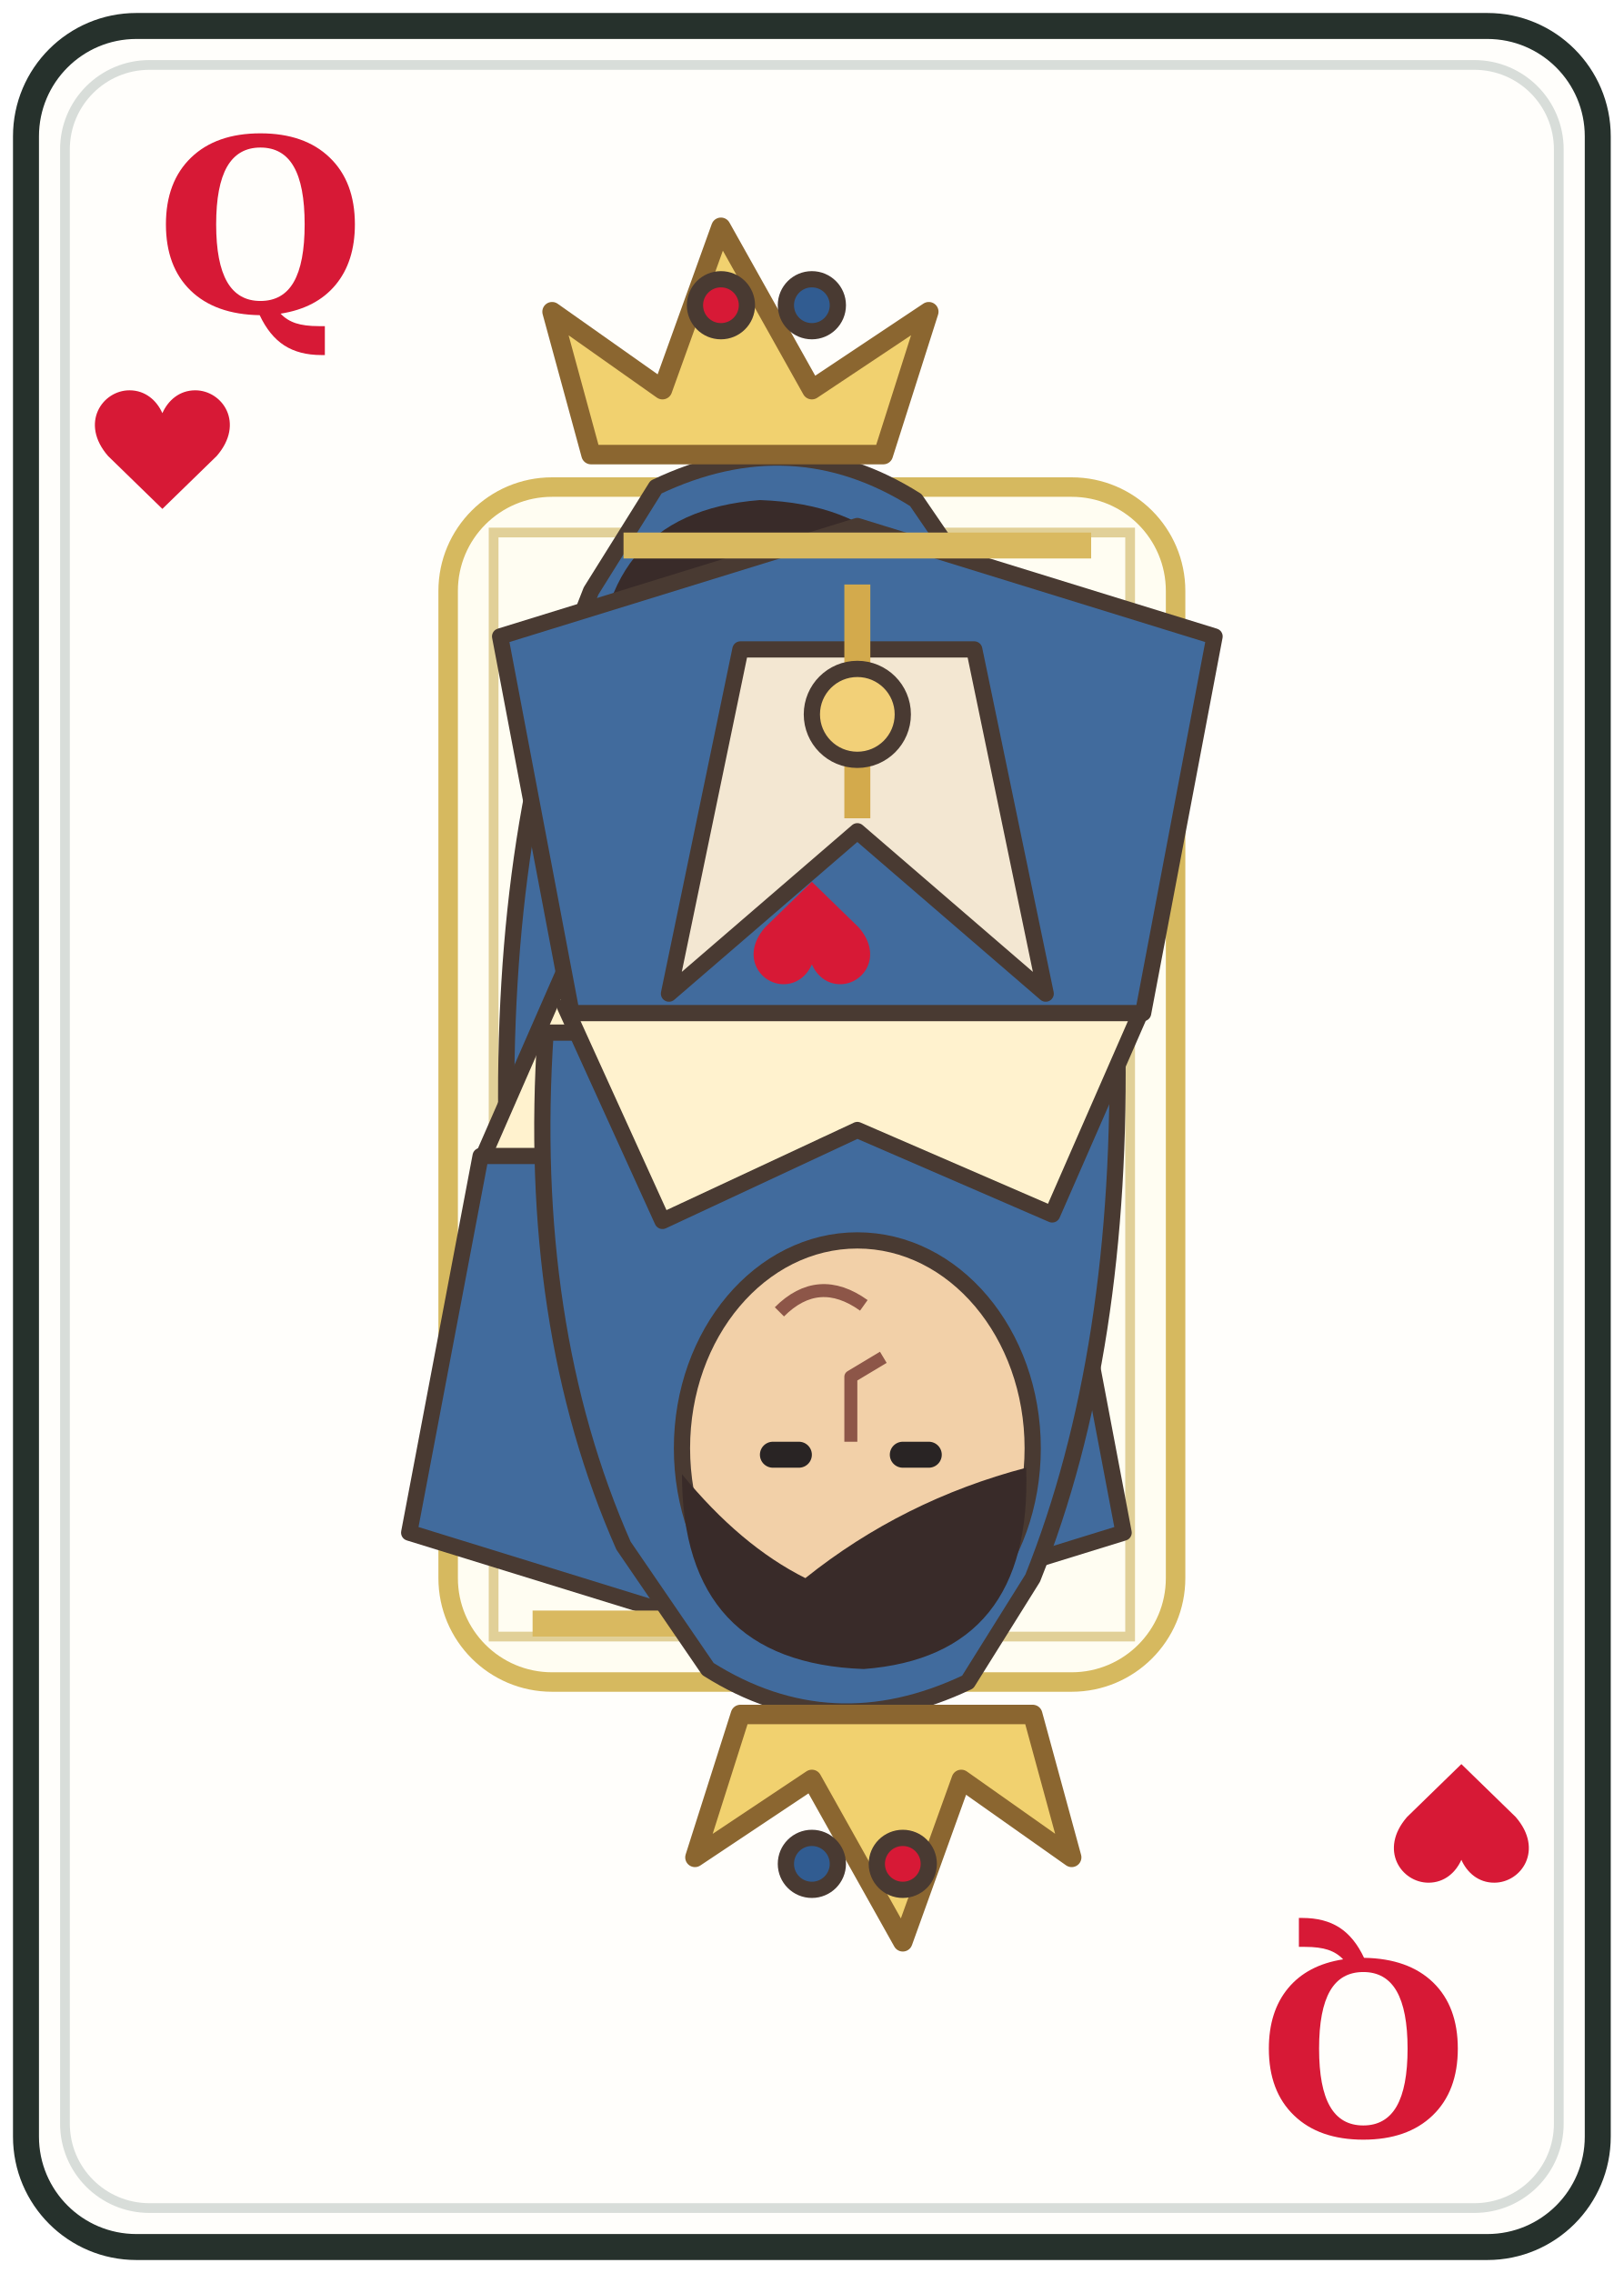
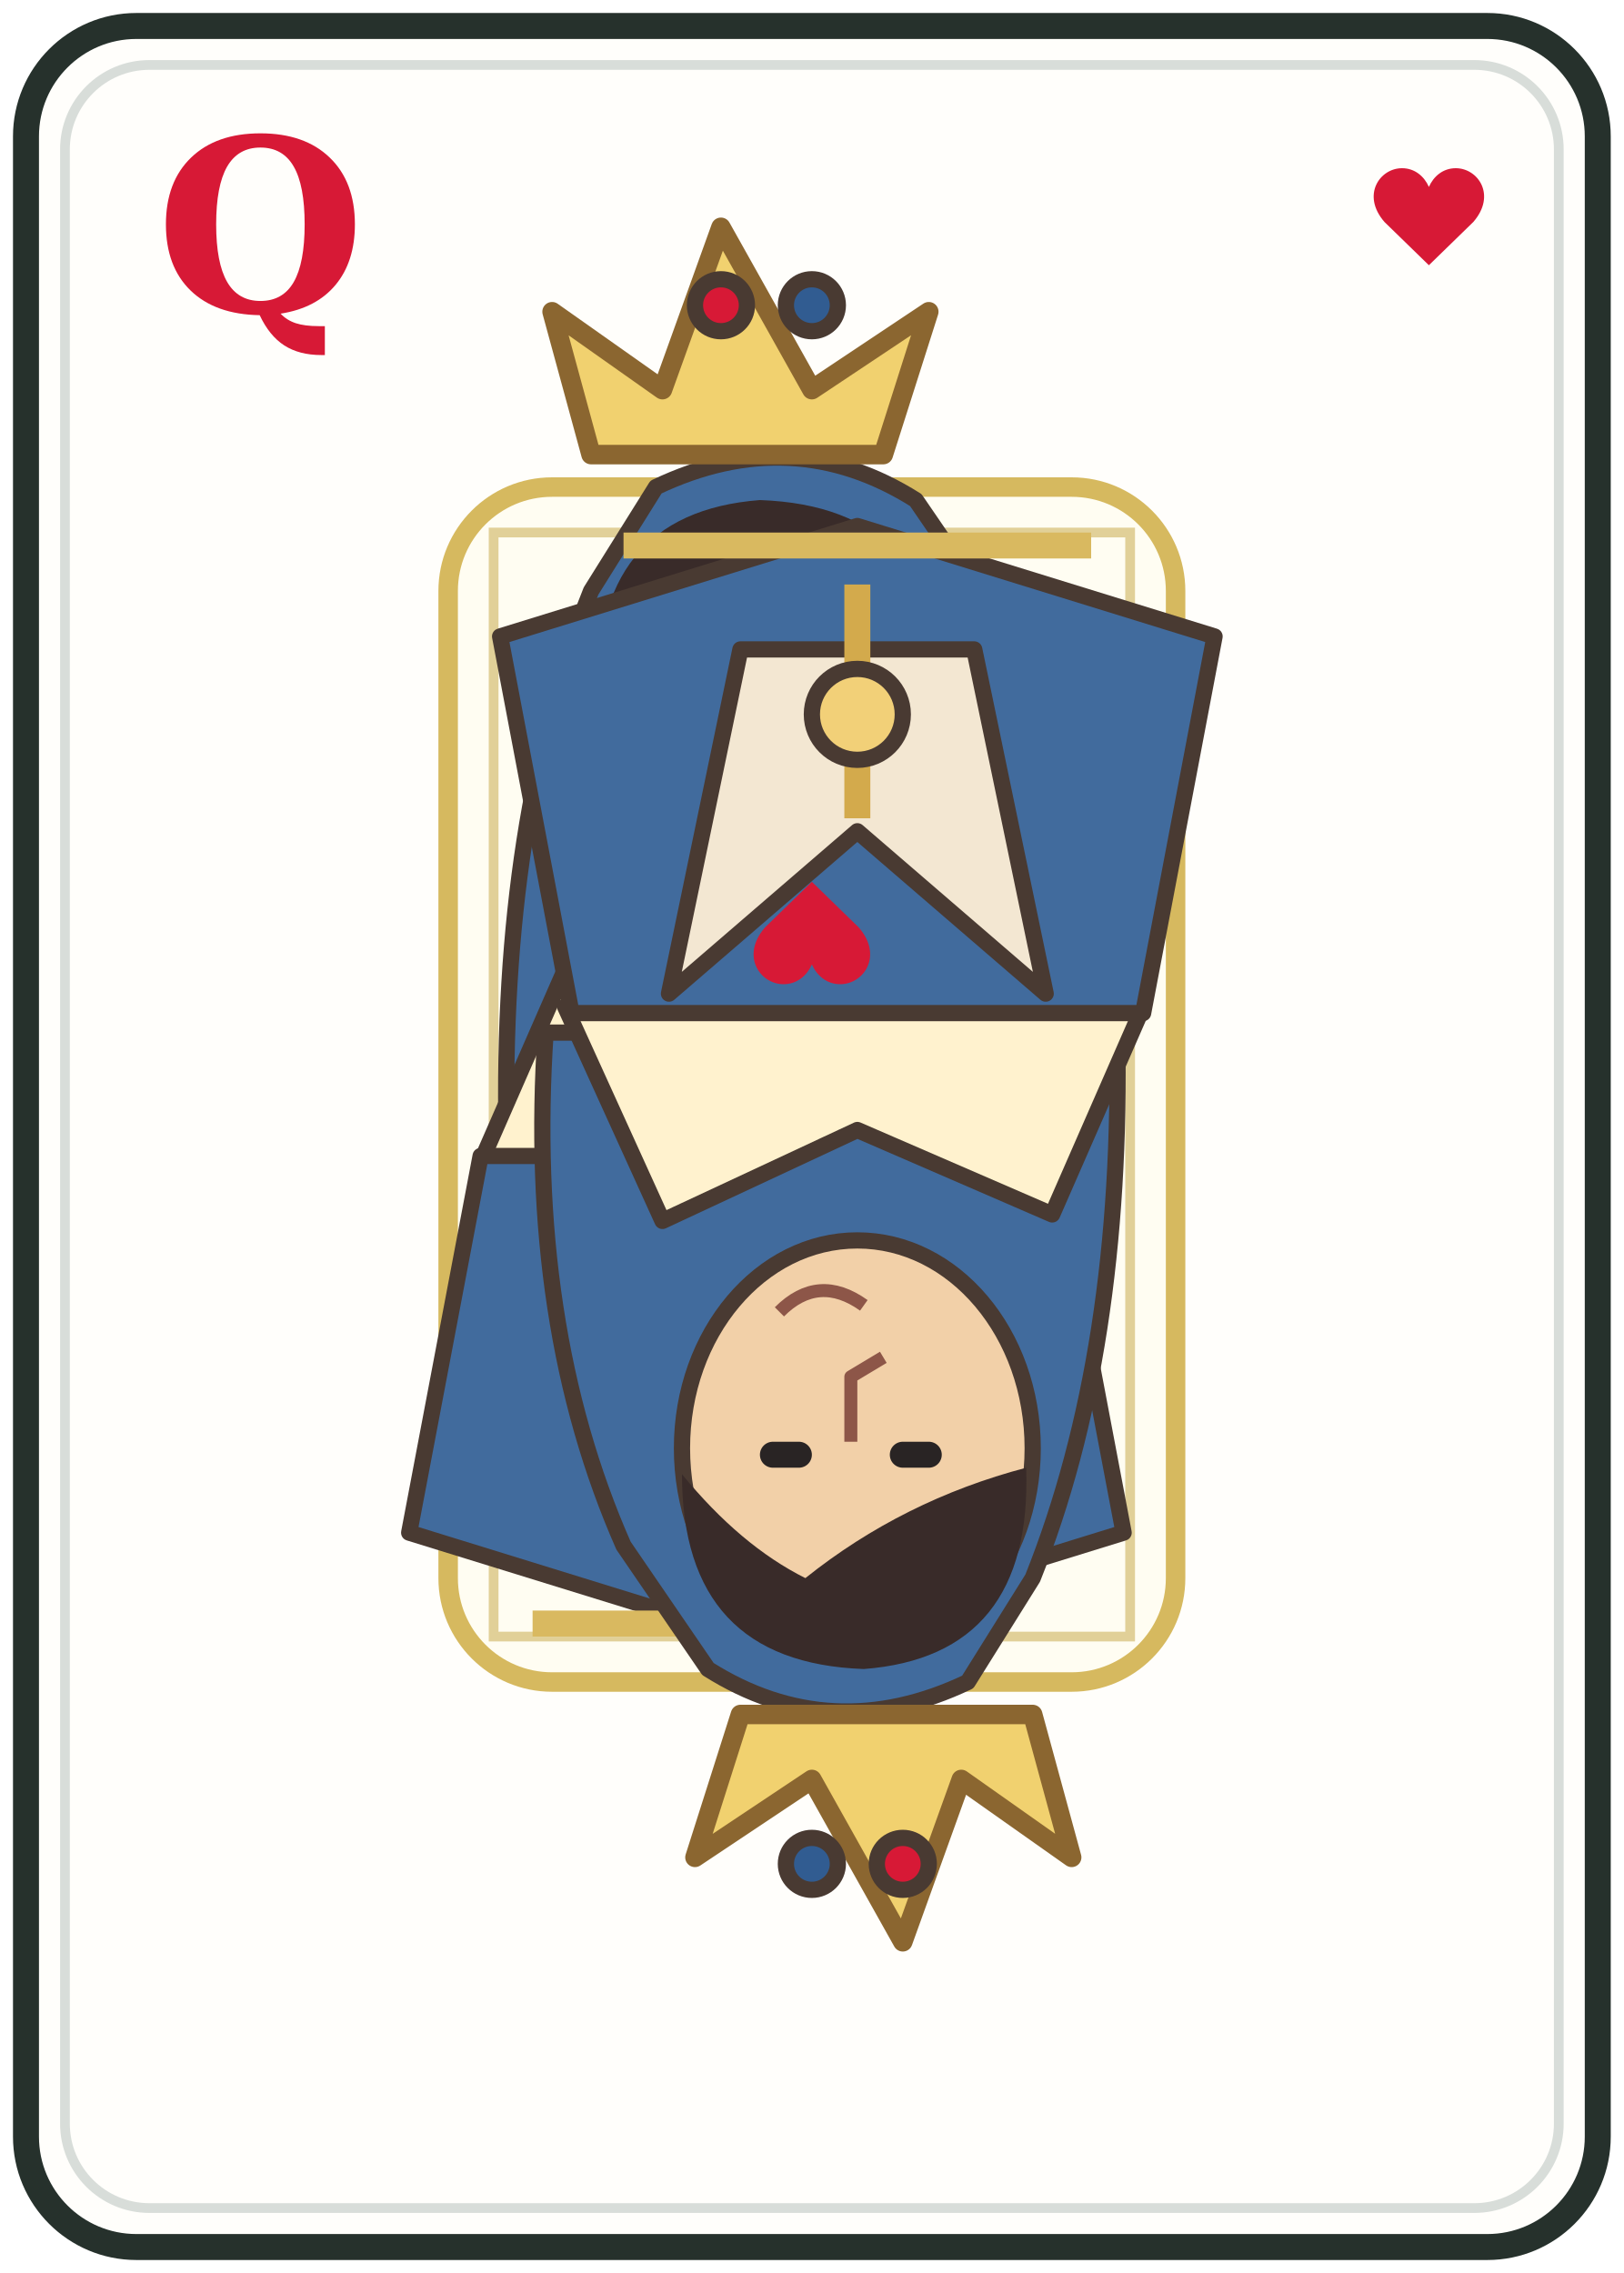
<svg xmlns="http://www.w3.org/2000/svg" width="250" height="350" viewBox="0 0 250 350">
  <rect x="4" y="4" width="242" height="342" rx="17" fill="#fffefb" stroke="#26312c" stroke-width="4" />
  <rect x="10" y="10" width="230" height="330" rx="13" fill="none" stroke="#d8ddd9" stroke-width="1.5" />
  <text x="24" y="48" font-family="DejaVu Serif,serif" font-weight="bold" font-size="37" fill="#d71936">Q</text>
-   <g transform="translate(14.0,59.0) rotate(0 11.0 11.0) scale(0.22)" fill="#d71936">
+   <g transform="translate(211.0,25.0) rotate(0 9.0 9.0) scale(0.18)" fill="#d71936">
    <path d="M50 88 12 51C-8 28 8 5 27 5c11 0 19 7 23 16 4-9 12-16 23-16 19 0 35 23 15 46Z" />
  </g>
  <rect x="69" y="75" width="112" height="184" rx="16" fill="#fffdf2" stroke="#d6b95f" stroke-width="3" />
  <path d="M76 82h98v170H76z" fill="none" stroke="#e1d098" stroke-width="1.5" />
  <g>
    <g stroke="#493a32" stroke-width="2.5" stroke-linejoin="round">
      <path d="M78 175 Q77 126 91 91 L101 75 Q122 65 141 77 L154 96 Q169 130 166 175Z" fill="#416b9d" />
      <path d="M91 70 85 48l17 12 9-25 14 25 18-12-7 22Z" fill="#f1d16f" stroke="#8b6630" stroke-width="3" />
      <circle cx="111" cy="47" r="4" fill="#d71936" />
      <circle cx="125" cy="47" r="4" fill="#315c91" />
      <ellipse cx="118" cy="111" rx="27" ry="32" fill="#f2d0a8" />
      <path d="M92 108 Q91 79 117 77 Q145 78 145 107 Q136 96 126 91 Q111 103 92 108Z" fill="#392b29" stroke="none" />
      <path d="M107 110h4m16 0h4" stroke="#292424" stroke-width="4" stroke-linecap="round" />
      <path d="M119 112v10l-5 3m3 8q7 5 13-1" fill="none" stroke="#8d5648" stroke-width="2" />
      <path d="M88 147 118 160 148 146 163 179H74Z" fill="#fff2ce" />
      <path d="M74 178h88l11 58-55 17-55-17Z" fill="#416b9d" />
      <path d="m89 181 29 25 29-25-11 53h-36Z" fill="#f3e7d2" />
      <path d="M118 208v36" stroke="#d3aa4c" stroke-width="4" />
      <circle cx="118" cy="224" r="7" fill="#f2d078" />
      <g stroke="none">
        <g transform="translate(115.5,181.5) rotate(0 9.5 9.5) scale(0.19)" fill="#d71936">
          <path d="M50 88 12 51C-8 28 8 5 27 5c11 0 19 7 23 16 4-9 12-16 23-16 19 0 35 23 15 46Z" />
        </g>
      </g>
      <path d="M82 250h72" stroke="#d9b960" stroke-width="4" />
    </g>
  </g>
  <g transform="rotate(180 125 167)">
    <g stroke="#493a32" stroke-width="2.5" stroke-linejoin="round">
      <path d="M78 175 Q77 126 91 91 L101 75 Q122 65 141 77 L154 96 Q169 130 166 175Z" fill="#416b9d" />
      <path d="M91 70 85 48l17 12 9-25 14 25 18-12-7 22Z" fill="#f1d16f" stroke="#8b6630" stroke-width="3" />
      <circle cx="111" cy="47" r="4" fill="#d71936" />
      <circle cx="125" cy="47" r="4" fill="#315c91" />
      <ellipse cx="118" cy="111" rx="27" ry="32" fill="#f2d0a8" />
      <path d="M92 108 Q91 79 117 77 Q145 78 145 107 Q136 96 126 91 Q111 103 92 108Z" fill="#392b29" stroke="none" />
      <path d="M107 110h4m16 0h4" stroke="#292424" stroke-width="4" stroke-linecap="round" />
      <path d="M119 112v10l-5 3m3 8q7 5 13-1" fill="none" stroke="#8d5648" stroke-width="2" />
      <path d="M88 147 118 160 148 146 163 179H74Z" fill="#fff2ce" />
      <path d="M74 178h88l11 58-55 17-55-17Z" fill="#416b9d" />
      <path d="m89 181 29 25 29-25-11 53h-36Z" fill="#f3e7d2" />
      <path d="M118 208v36" stroke="#d3aa4c" stroke-width="4" />
      <circle cx="118" cy="224" r="7" fill="#f2d078" />
      <g stroke="none">
        <g transform="translate(115.5,181.5) rotate(0 9.5 9.5) scale(0.19)" fill="#d71936">
          <path d="M50 88 12 51C-8 28 8 5 27 5c11 0 19 7 23 16 4-9 12-16 23-16 19 0 35 23 15 46Z" />
        </g>
      </g>
      <path d="M82 250h72" stroke="#d9b960" stroke-width="4" />
    </g>
  </g>
-   <g transform="rotate(180 125 175)">
-     <text x="24" y="48" font-family="DejaVu Serif,serif" font-weight="bold" font-size="37" fill="#d71936">Q</text>
-     <g transform="translate(14.0,59.0) rotate(0 11.0 11.0) scale(0.22)" fill="#d71936">
-       <path d="M50 88 12 51C-8 28 8 5 27 5c11 0 19 7 23 16 4-9 12-16 23-16 19 0 35 23 15 46Z" />
-     </g>
-   </g>
</svg>
